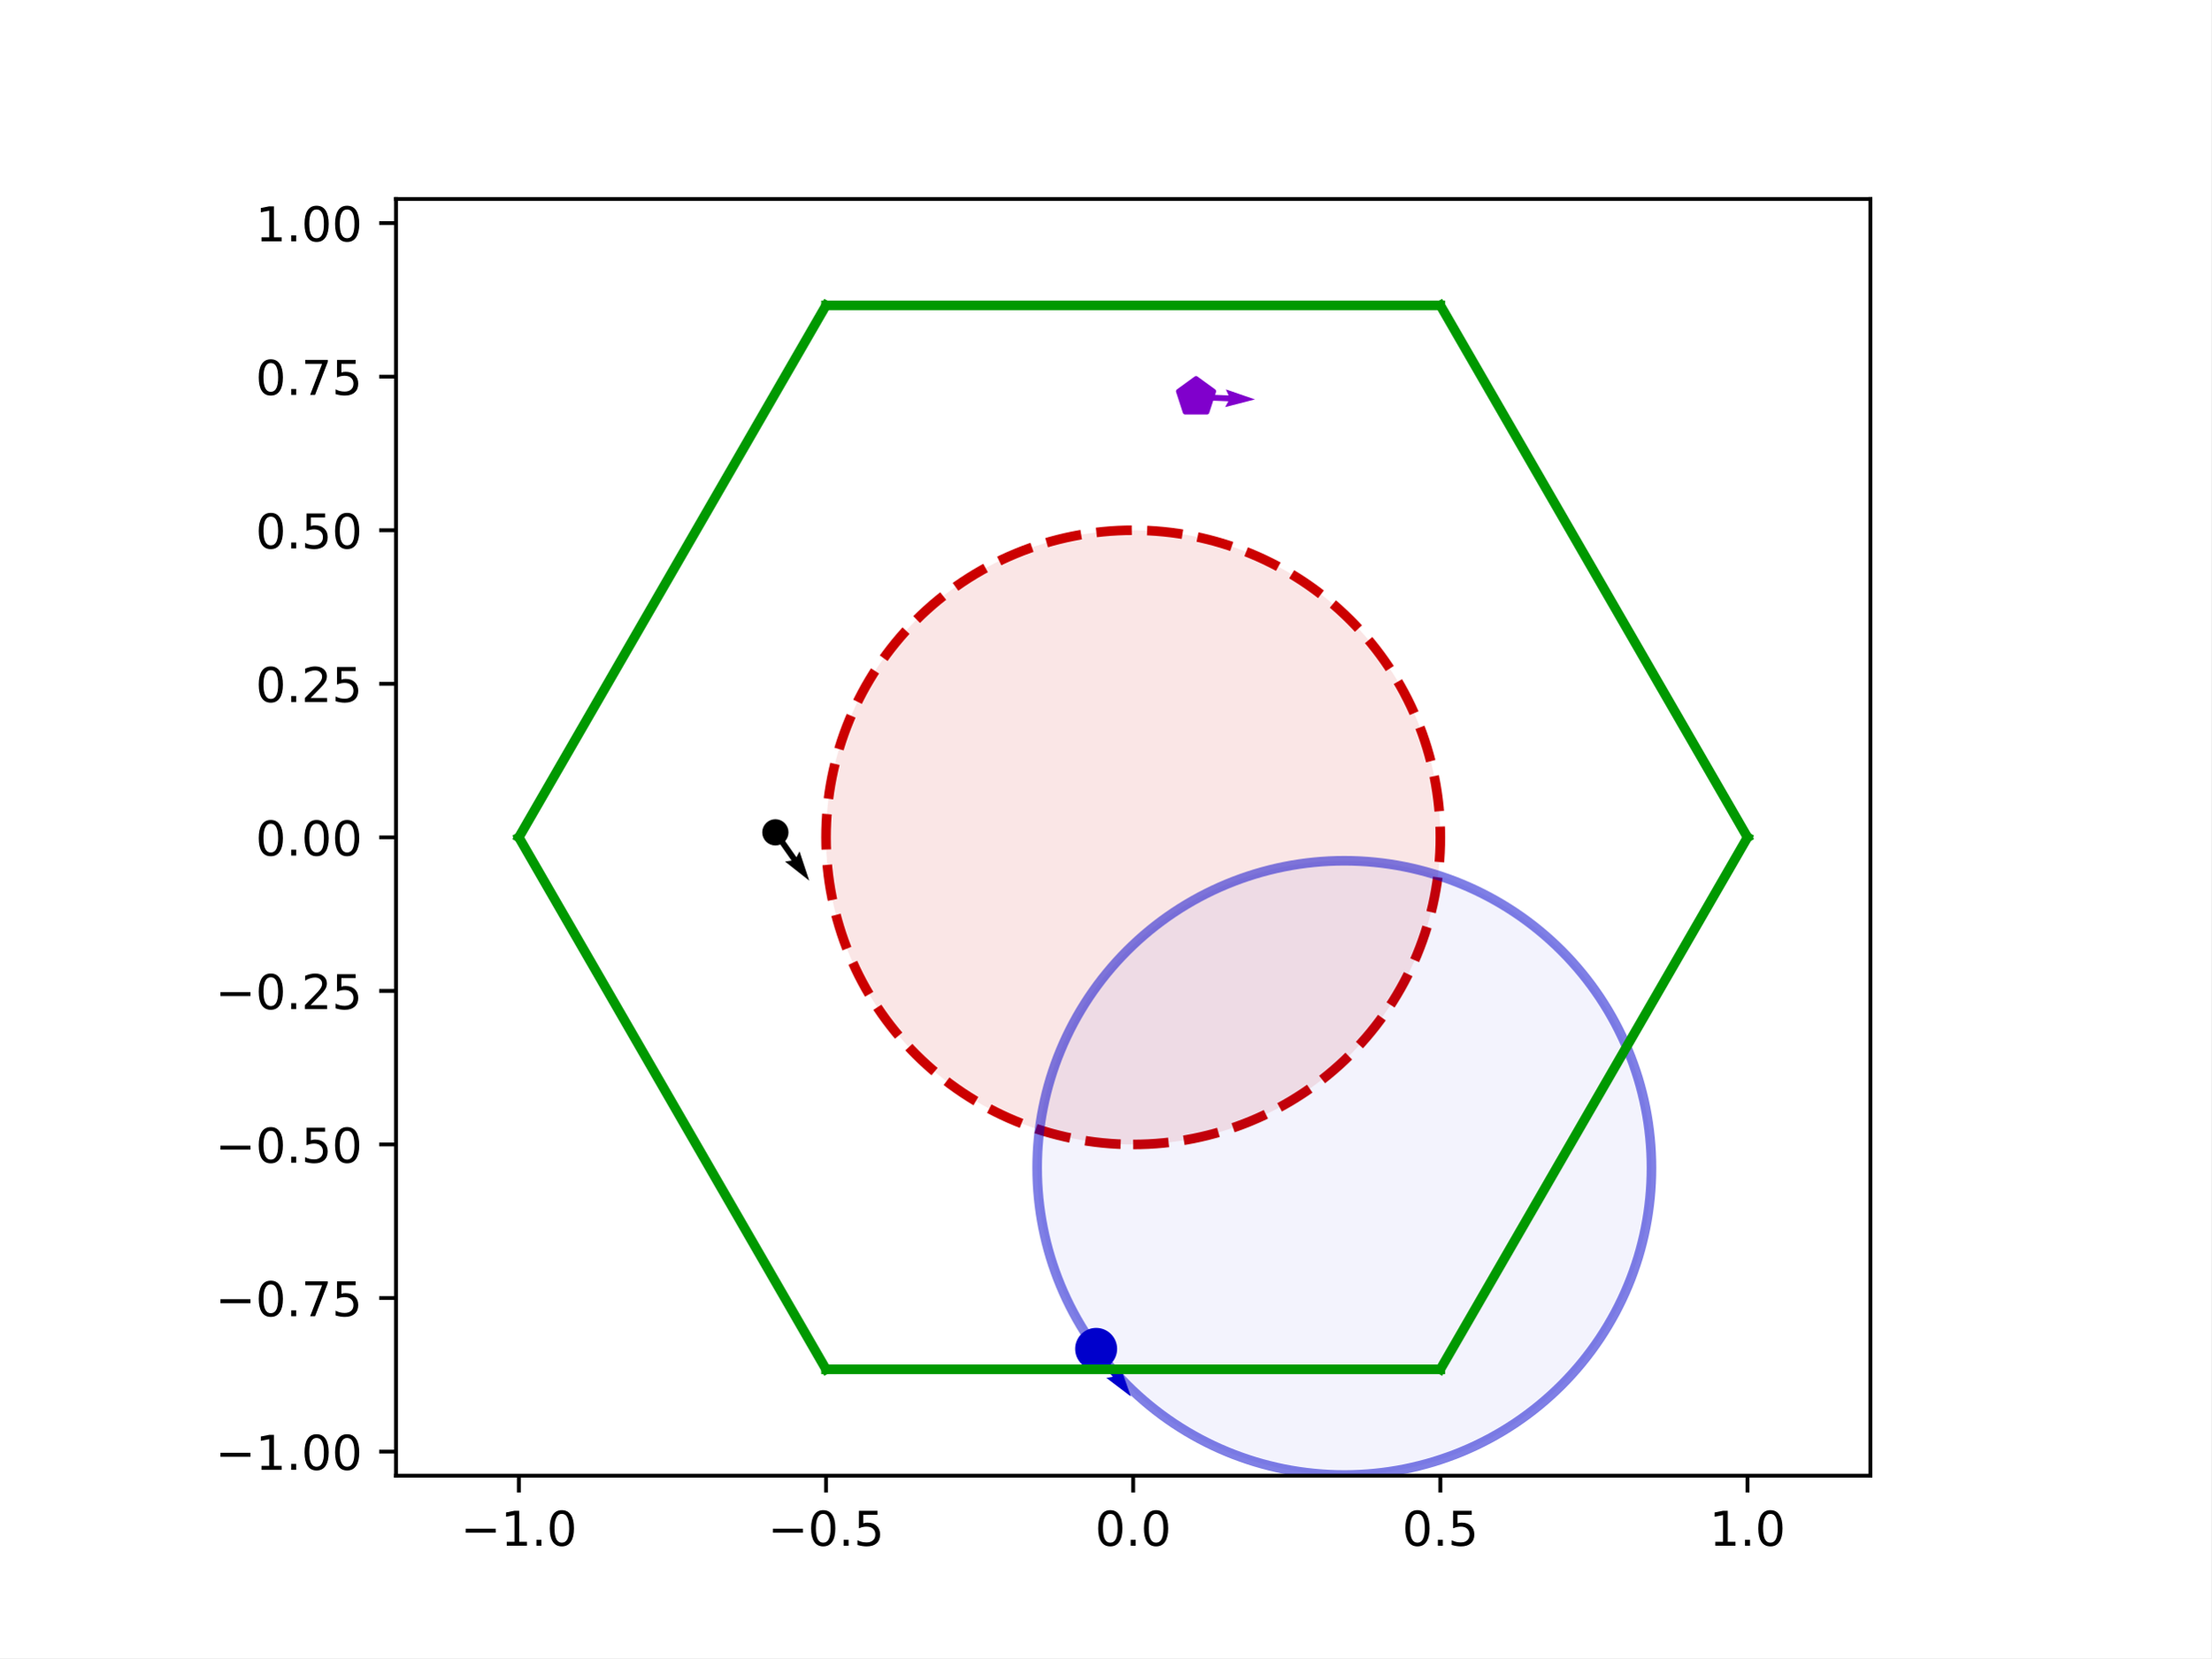
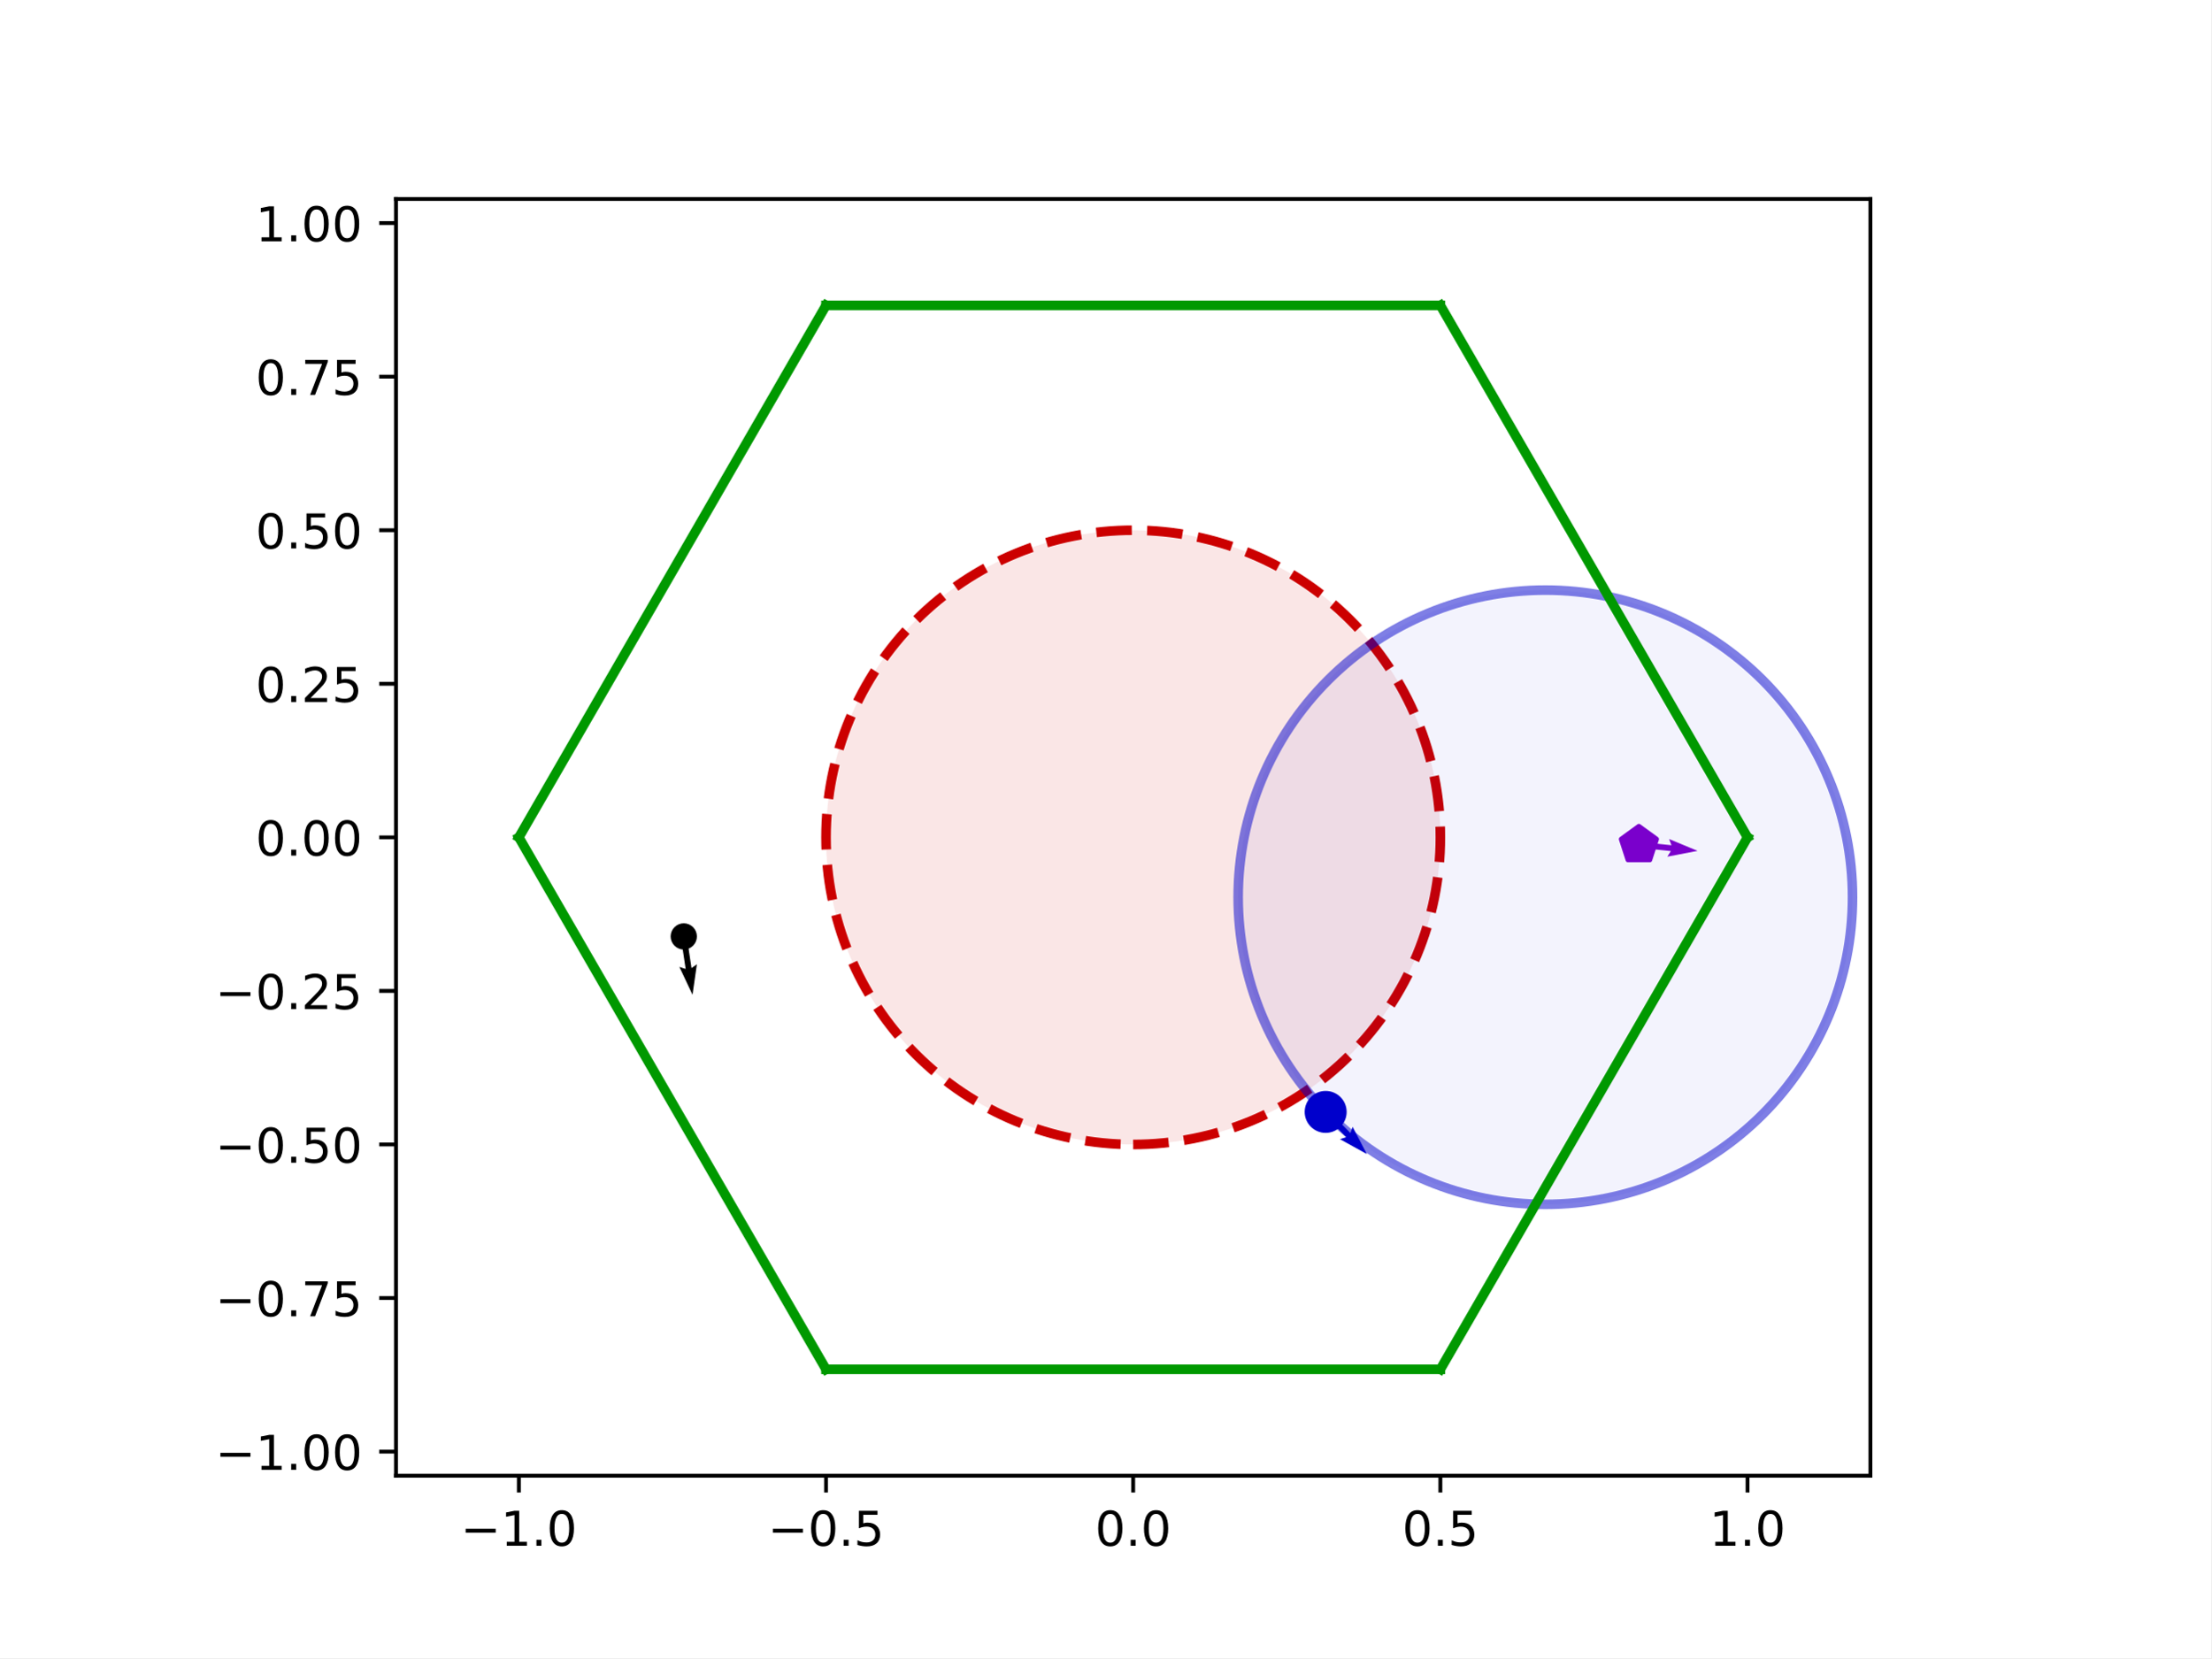
<svg xmlns="http://www.w3.org/2000/svg" xmlns:xlink="http://www.w3.org/1999/xlink" height="345.6pt" version="1.1" viewBox="0 0 460.8 345.6" width="460.8pt">
  <defs>
    <style type="text/css">
*{stroke-linecap:butt;stroke-linejoin:round;}
  </style>
  </defs>
  <g id="figure_1">
    <g id="patch_1">
      <path d="M 0 345.6  L 460.8 345.6  L 460.8 0  L 0 0  z " style="fill:#ffffff;" />
    </g>
    <g id="axes_1">
      <g id="patch_2">
        <path d="M 82.52 307.584  L 389.8 307.584  L 389.8 41.472  L 82.52 41.472  z " style="fill:#ffffff;" />
      </g>
      <g id="PathCollection_1">
        <defs>
-           <path d="M 0 2.236  C 0.593 2.236 1.162 2 1.581 1.581  C 2 1.162 2.236 0.593 2.236 0  C 2.236 -0.593 2 -1.162 1.581 -1.581  C 1.162 -2 0.593 -2.236 0 -2.236  C -0.593 -2.236 -1.162 -2 -1.581 -1.581  C -2 -1.162 -2.236 -0.593 -2.236 0  C -2.236 0.593 -2 1.162 -1.581 1.581  C -1.162 2 -0.593 2.236 0 2.236  z " id="m018769042c" style="stroke:#000000;" />
+           <path d="M 0 2.236  C 0.593 2.236 1.162 2 1.581 1.581  C 2 1.162 2.236 0.593 2.236 0  C 2.236 -0.593 2 -1.162 1.581 -1.581  C 1.162 -2 0.593 -2.236 0 -2.236  C -0.593 -2.236 -1.162 -2 -1.581 -1.581  C -2 -1.162 -2.236 -0.593 -2.236 0  C -2.236 0.593 -2 1.162 -1.581 1.581  C -1.162 2 -0.593 2.236 0 2.236  z " id="m5598a2c29e" style="stroke:#000000;" />
        </defs>
-         <g clip-path="url(#p00e800e935)">
-           <use style="stroke:#000000;" x="161.587" xlink:href="#m018769042c" y="173.487" />
+         <g clip-path="url(#pf4e7b12c61)">
+           <use style="stroke:#000000;" x="142.497" xlink:href="#m5598a2c29e" y="195.18" />
        </g>
      </g>
      <g id="Quiver_1">
-         <path clip-path="url(#p00e800e935)" d="M 162.09 173.135  L 165.971 178.67  L 166.624 177.461  L 168.643 183.551  L 163.605 179.578  L 164.965 179.375  L 161.083 173.84  L 162.09 173.135  " />
+         <path clip-path="url(#pf4e7b12c61)" d="M 143.105 195.089  L 144.106 201.775  L 145.23 200.985  L 144.317 207.336  L 141.584 201.531  L 142.89 201.957  L 141.889 195.271  L 143.105 195.089  " />
      </g>
      <g id="PathCollection_2">
        <defs>
-           <path d="M 0 -3.873  L -3.683 -1.197  L -2.276 3.133  L 2.276 3.133  L 3.683 -1.197  z " id="m23abb3c764" style="stroke:#8000cc;" />
+           <path d="M 0 -3.873  L -3.683 -1.197  L -2.276 3.133  L 2.276 3.133  L 3.683 -1.197  z " id="meaefad5769" style="stroke:#8000cc;" />
        </defs>
-         <g clip-path="url(#p00e800e935)">
-           <use style="fill:#8000cc;stroke:#8000cc;" x="249.261" xlink:href="#m23abb3c764" y="82.755" />
+         <g clip-path="url(#pf4e7b12c61)">
+           <use style="fill:#8000cc;stroke:#8000cc;" x="341.551" xlink:href="#meaefad5769" y="176.093" />
        </g>
      </g>
      <g id="Quiver_2">
-         <path clip-path="url(#p00e800e935)" d="M 249.286 82.141  L 256.041 82.412  L 255.476 81.159  L 261.543 83.247  L 255.328 84.843  L 255.992 83.64  L 249.237 83.369  L 249.286 82.141  " style="fill:#8000cc;" />
+         <path clip-path="url(#pf4e7b12c61)" d="M 341.614 175.482  L 348.339 176.17  L 347.852 174.885  L 353.778 177.345  L 347.477 178.553  L 348.213 177.393  L 341.488 176.704  L 341.614 175.482  " style="fill:#8000cc;" />
      </g>
      <g id="PathCollection_3">
        <defs>
-           <path d="M 0 3.873  C 1.027 3.873 2.012 3.465 2.739 2.739  C 3.465 2.012 3.873 1.027 3.873 0  C 3.873 -1.027 3.465 -2.012 2.739 -2.739  C 2.012 -3.465 1.027 -3.873 0 -3.873  C -1.027 -3.873 -2.012 -3.465 -2.739 -2.739  C -3.465 -2.012 -3.873 -1.027 -3.873 0  C -3.873 1.027 -3.465 2.012 -2.739 2.739  C -2.012 3.465 -1.027 3.873 0 3.873  z " id="m6a2ee775c8" style="stroke:#0000cc;" />
+           <path d="M 0 3.873  C 1.027 3.873 2.012 3.465 2.739 2.739  C 3.465 2.012 3.873 1.027 3.873 0  C 3.873 -1.027 3.465 -2.012 2.739 -2.739  C 2.012 -3.465 1.027 -3.873 0 -3.873  C -1.027 -3.873 -2.012 -3.465 -2.739 -2.739  C -3.465 -2.012 -3.873 -1.027 -3.873 0  C -3.873 1.027 -3.465 2.012 -2.739 2.739  C -2.012 3.465 -1.027 3.873 0 3.873  z " id="m1d565e7185" style="stroke:#0000cc;" />
        </defs>
-         <g clip-path="url(#p00e800e935)">
-           <use style="fill:#0000cc;stroke:#0000cc;" x="228.438" xlink:href="#m6a2ee775c8" y="281.148" />
+         <g clip-path="url(#pf4e7b12c61)">
+           <use style="fill:#0000cc;stroke:#0000cc;" x="276.273" xlink:href="#m1d565e7185" y="231.756" />
        </g>
      </g>
      <g id="Quiver_3">
-         <path clip-path="url(#p00e800e935)" d="M 228.934 280.785  L 232.918 286.247  L 233.549 285.026  L 235.681 291.078  L 230.57 287.199  L 231.925 286.972  L 227.941 281.51  L 228.934 280.785  " style="fill:#0000cc;" />
+         <path clip-path="url(#pf4e7b12c61)" d="M 276.712 231.327  L 281.437 236.161  L 281.887 234.862  L 284.864 240.546  L 279.25 237.44  L 280.558 237.02  L 275.833 232.186  L 276.712 231.327  " style="fill:#0000cc;" />
      </g>
      <g id="patch_3">
-         <path clip-path="url(#p00e800e935)" d="M 236.16 238.545  C 253.137 238.545 269.422 231.799 281.427 219.795  C 293.431 207.79 300.177 191.505 300.177 174.528  C 300.177 157.551 293.431 141.266 281.427 129.261  C 269.422 117.257 253.137 110.511 236.16 110.511  C 219.183 110.511 202.898 117.257 190.893 129.261  C 178.889 141.266 172.143 157.551 172.143 174.528  C 172.143 191.505 178.889 207.79 190.893 219.795  C 202.898 231.799 219.183 238.545 236.16 238.545  z " style="fill:#cc0000;fill-opacity:0.1;stroke:#cc0000;stroke-dasharray:7.4,3.2;stroke-dashoffset:0;stroke-linejoin:miter;stroke-width:2;" />
+         <path clip-path="url(#pf4e7b12c61)" d="M 236.16 238.545  C 253.137 238.545 269.422 231.799 281.427 219.795  C 293.431 207.79 300.177 191.505 300.177 174.528  C 300.177 157.551 293.431 141.266 281.427 129.261  C 269.422 117.257 253.137 110.511 236.16 110.511  C 219.183 110.511 202.898 117.257 190.893 129.261  C 178.889 141.266 172.143 157.551 172.143 174.528  C 172.143 191.505 178.889 207.79 190.893 219.795  C 202.898 231.799 219.183 238.545 236.16 238.545  z " style="fill:#cc0000;fill-opacity:0.1;stroke:#cc0000;stroke-dasharray:7.4,3.2;stroke-dashoffset:0;stroke-linejoin:miter;stroke-width:2;" />
      </g>
      <g id="patch_4">
-         <path clip-path="url(#p00e800e935)" d="M 280.159 307.441  C 297.137 307.441 313.421 300.696 325.426 288.691  C 337.431 276.686 344.176 260.402 344.176 243.425  C 344.176 226.447 337.431 210.163 325.426 198.158  C 313.421 186.153 297.137 179.408 280.159 179.408  C 263.182 179.408 246.897 186.153 234.893 198.158  C 222.888 210.163 216.143 226.447 216.143 243.425  C 216.143 260.402 222.888 276.686 234.893 288.691  C 246.897 300.696 263.182 307.441 280.159 307.441  z " style="fill:#0000cc;fill-opacity:0.05;stroke:#0000cc;stroke-linejoin:miter;stroke-opacity:0.5;stroke-width:2;" />
+         <path clip-path="url(#pf4e7b12c61)" d="M 322.054 251.027  C 339.031 251.027 355.316 244.282 367.321 232.277  C 379.325 220.272 386.071 203.988 386.071 187.01  C 386.071 170.033 379.325 153.748 367.321 141.744  C 355.316 129.739 339.031 122.994 322.054 122.994  C 305.077 122.994 288.792 129.739 276.787 141.744  C 264.783 153.748 258.037 170.033 258.037 187.01  C 258.037 203.988 264.783 220.272 276.787 232.277  C 288.792 244.282 305.077 251.027 322.054 251.027  z " style="fill:#0000cc;fill-opacity:0.05;stroke:#0000cc;stroke-linejoin:miter;stroke-opacity:0.5;stroke-width:2;" />
      </g>
      <g id="matplotlib.axis_1">
        <g id="xtick_1">
          <g id="line2d_1">
            <defs>
-               <path d="M 0 0  L 0 3.5  " id="mdf7c7b65ba" style="stroke:#000000;stroke-width:0.8;" />
-             </defs>
-             <g>
-               <use style="stroke:#000000;stroke-width:0.8;" x="108.127" xlink:href="#mdf7c7b65ba" y="307.584" />
+               <path d="M 0 0  L 0 3.5  " id="mce2200b1fc" style="stroke:#000000;stroke-width:0.8;" />
+             </defs>
+             <g>
+               <use style="stroke:#000000;stroke-width:0.8;" x="108.127" xlink:href="#mce2200b1fc" y="307.584" />
            </g>
          </g>
          <g id="text_1">
            <defs>
              <path d="M 10.594 35.5  L 73.188 35.5  L 73.188 27.203  L 10.594 27.203  z " id="DejaVuSans-8722" />
              <path d="M 12.406 8.297  L 28.516 8.297  L 28.516 63.922  L 10.984 60.406  L 10.984 69.391  L 28.422 72.906  L 38.281 72.906  L 38.281 8.297  L 54.391 8.297  L 54.391 0  L 12.406 0  z " id="DejaVuSans-49" />
              <path d="M 10.688 12.406  L 21 12.406  L 21 0  L 10.688 0  z " id="DejaVuSans-46" />
              <path d="M 31.781 66.406  Q 24.172 66.406 20.328 58.906  Q 16.5 51.422 16.5 36.375  Q 16.5 21.391 20.328 13.891  Q 24.172 6.391 31.781 6.391  Q 39.453 6.391 43.281 13.891  Q 47.125 21.391 47.125 36.375  Q 47.125 51.422 43.281 58.906  Q 39.453 66.406 31.781 66.406  z M 31.781 74.219  Q 44.047 74.219 50.516 64.516  Q 56.984 54.828 56.984 36.375  Q 56.984 17.969 50.516 8.266  Q 44.047 -1.422 31.781 -1.422  Q 19.531 -1.422 13.062 8.266  Q 6.594 17.969 6.594 36.375  Q 6.594 54.828 13.062 64.516  Q 19.531 74.219 31.781 74.219  z " id="DejaVuSans-48" />
            </defs>
            <g transform="translate(95.9854 322.1824)scale(0.1 -0.1)">
              <use xlink:href="#DejaVuSans-8722" />
              <use x="83.789" xlink:href="#DejaVuSans-49" />
              <use x="147.412" xlink:href="#DejaVuSans-46" />
              <use x="179.199" xlink:href="#DejaVuSans-48" />
            </g>
          </g>
        </g>
        <g id="xtick_2">
          <g id="line2d_2">
            <g>
-               <use style="stroke:#000000;stroke-width:0.8;" x="172.143" xlink:href="#mdf7c7b65ba" y="307.584" />
+               <use style="stroke:#000000;stroke-width:0.8;" x="172.143" xlink:href="#mce2200b1fc" y="307.584" />
            </g>
          </g>
          <g id="text_2">
            <defs>
              <path d="M 10.797 72.906  L 49.516 72.906  L 49.516 64.594  L 19.828 64.594  L 19.828 46.734  Q 21.969 47.469 24.109 47.828  Q 26.266 48.188 28.422 48.188  Q 40.625 48.188 47.75 41.5  Q 54.891 34.812 54.891 23.391  Q 54.891 11.625 47.562 5.094  Q 40.234 -1.422 26.906 -1.422  Q 22.312 -1.422 17.547 -0.641  Q 12.797 0.141 7.719 1.703  L 7.719 11.625  Q 12.109 9.234 16.797 8.062  Q 21.484 6.891 26.703 6.891  Q 35.156 6.891 40.078 11.328  Q 45.016 15.766 45.016 23.391  Q 45.016 31 40.078 35.438  Q 35.156 39.891 26.703 39.891  Q 22.75 39.891 18.812 39.016  Q 14.891 38.141 10.797 36.281  z " id="DejaVuSans-53" />
            </defs>
            <g transform="translate(160.002 322.1824)scale(0.1 -0.1)">
              <use xlink:href="#DejaVuSans-8722" />
              <use x="83.789" xlink:href="#DejaVuSans-48" />
              <use x="147.412" xlink:href="#DejaVuSans-46" />
              <use x="179.199" xlink:href="#DejaVuSans-53" />
            </g>
          </g>
        </g>
        <g id="xtick_3">
          <g id="line2d_3">
            <g>
-               <use style="stroke:#000000;stroke-width:0.8;" x="236.16" xlink:href="#mdf7c7b65ba" y="307.584" />
+               <use style="stroke:#000000;stroke-width:0.8;" x="236.16" xlink:href="#mce2200b1fc" y="307.584" />
            </g>
          </g>
          <g id="text_3">
            <g transform="translate(228.2084 322.1824)scale(0.1 -0.1)">
              <use xlink:href="#DejaVuSans-48" />
              <use x="63.623" xlink:href="#DejaVuSans-46" />
              <use x="95.41" xlink:href="#DejaVuSans-48" />
            </g>
          </g>
        </g>
        <g id="xtick_4">
          <g id="line2d_4">
            <g>
-               <use style="stroke:#000000;stroke-width:0.8;" x="300.177" xlink:href="#mdf7c7b65ba" y="307.584" />
+               <use style="stroke:#000000;stroke-width:0.8;" x="300.177" xlink:href="#mce2200b1fc" y="307.584" />
            </g>
          </g>
          <g id="text_4">
            <g transform="translate(292.225 322.1824)scale(0.1 -0.1)">
              <use xlink:href="#DejaVuSans-48" />
              <use x="63.623" xlink:href="#DejaVuSans-46" />
              <use x="95.41" xlink:href="#DejaVuSans-53" />
            </g>
          </g>
        </g>
        <g id="xtick_5">
          <g id="line2d_5">
            <g>
-               <use style="stroke:#000000;stroke-width:0.8;" x="364.193" xlink:href="#mdf7c7b65ba" y="307.584" />
+               <use style="stroke:#000000;stroke-width:0.8;" x="364.193" xlink:href="#mce2200b1fc" y="307.584" />
            </g>
          </g>
          <g id="text_5">
            <g transform="translate(356.2416 322.1824)scale(0.1 -0.1)">
              <use xlink:href="#DejaVuSans-49" />
              <use x="63.623" xlink:href="#DejaVuSans-46" />
              <use x="95.41" xlink:href="#DejaVuSans-48" />
            </g>
          </g>
        </g>
      </g>
      <g id="matplotlib.axis_2">
        <g id="ytick_1">
          <g id="line2d_6">
            <defs>
-               <path d="M 0 0  L -3.5 0  " id="m11c613687b" style="stroke:#000000;stroke-width:0.8;" />
-             </defs>
-             <g>
-               <use style="stroke:#000000;stroke-width:0.8;" x="82.52" xlink:href="#m11c613687b" y="302.561" />
+               <path d="M 0 0  L -3.5 0  " id="m696c4e8de2" style="stroke:#000000;stroke-width:0.8;" />
+             </defs>
+             <g>
+               <use style="stroke:#000000;stroke-width:0.8;" x="82.52" xlink:href="#m696c4e8de2" y="302.561" />
            </g>
          </g>
          <g id="text_6">
            <g transform="translate(44.87485 306.3604)scale(0.1 -0.1)">
              <use xlink:href="#DejaVuSans-8722" />
              <use x="83.789" xlink:href="#DejaVuSans-49" />
              <use x="147.412" xlink:href="#DejaVuSans-46" />
              <use x="179.199" xlink:href="#DejaVuSans-48" />
              <use x="242.822" xlink:href="#DejaVuSans-48" />
            </g>
          </g>
        </g>
        <g id="ytick_2">
          <g id="line2d_7">
            <g>
-               <use style="stroke:#000000;stroke-width:0.8;" x="82.52" xlink:href="#m11c613687b" y="270.553" />
+               <use style="stroke:#000000;stroke-width:0.8;" x="82.52" xlink:href="#m696c4e8de2" y="270.553" />
            </g>
          </g>
          <g id="text_7">
            <defs>
              <path d="M 8.203 72.906  L 55.078 72.906  L 55.078 68.703  L 28.609 0  L 18.312 0  L 43.219 64.594  L 8.203 64.594  z " id="DejaVuSans-55" />
            </defs>
            <g transform="translate(44.87485 274.3521)scale(0.1 -0.1)">
              <use xlink:href="#DejaVuSans-8722" />
              <use x="83.789" xlink:href="#DejaVuSans-48" />
              <use x="147.412" xlink:href="#DejaVuSans-46" />
              <use x="179.199" xlink:href="#DejaVuSans-55" />
              <use x="242.822" xlink:href="#DejaVuSans-53" />
            </g>
          </g>
        </g>
        <g id="ytick_3">
          <g id="line2d_8">
            <g>
-               <use style="stroke:#000000;stroke-width:0.8;" x="82.52" xlink:href="#m11c613687b" y="238.545" />
+               <use style="stroke:#000000;stroke-width:0.8;" x="82.52" xlink:href="#m696c4e8de2" y="238.545" />
            </g>
          </g>
          <g id="text_8">
            <g transform="translate(44.87485 242.3438)scale(0.1 -0.1)">
              <use xlink:href="#DejaVuSans-8722" />
              <use x="83.789" xlink:href="#DejaVuSans-48" />
              <use x="147.412" xlink:href="#DejaVuSans-46" />
              <use x="179.199" xlink:href="#DejaVuSans-53" />
              <use x="242.822" xlink:href="#DejaVuSans-48" />
            </g>
          </g>
        </g>
        <g id="ytick_4">
          <g id="line2d_9">
            <g>
-               <use style="stroke:#000000;stroke-width:0.8;" x="82.52" xlink:href="#m11c613687b" y="206.536" />
+               <use style="stroke:#000000;stroke-width:0.8;" x="82.52" xlink:href="#m696c4e8de2" y="206.536" />
            </g>
          </g>
          <g id="text_9">
            <defs>
              <path d="M 19.188 8.297  L 53.609 8.297  L 53.609 0  L 7.328 0  L 7.328 8.297  Q 12.938 14.109 22.625 23.891  Q 32.328 33.688 34.812 36.531  Q 39.547 41.844 41.422 45.531  Q 43.312 49.219 43.312 52.781  Q 43.312 58.594 39.234 62.25  Q 35.156 65.922 28.609 65.922  Q 23.969 65.922 18.812 64.312  Q 13.672 62.703 7.812 59.422  L 7.812 69.391  Q 13.766 71.781 18.938 73  Q 24.125 74.219 28.422 74.219  Q 39.75 74.219 46.484 68.547  Q 53.219 62.891 53.219 53.422  Q 53.219 48.922 51.531 44.891  Q 49.859 40.875 45.406 35.406  Q 44.188 33.984 37.641 27.219  Q 31.109 20.453 19.188 8.297  z " id="DejaVuSans-50" />
            </defs>
            <g transform="translate(44.87485 210.3355)scale(0.1 -0.1)">
              <use xlink:href="#DejaVuSans-8722" />
              <use x="83.789" xlink:href="#DejaVuSans-48" />
              <use x="147.412" xlink:href="#DejaVuSans-46" />
              <use x="179.199" xlink:href="#DejaVuSans-50" />
              <use x="242.822" xlink:href="#DejaVuSans-53" />
            </g>
          </g>
        </g>
        <g id="ytick_5">
          <g id="line2d_10">
            <g>
-               <use style="stroke:#000000;stroke-width:0.8;" x="82.52" xlink:href="#m11c613687b" y="174.528" />
+               <use style="stroke:#000000;stroke-width:0.8;" x="82.52" xlink:href="#m696c4e8de2" y="174.528" />
            </g>
          </g>
          <g id="text_10">
            <g transform="translate(53.25454 178.3272)scale(0.1 -0.1)">
              <use xlink:href="#DejaVuSans-48" />
              <use x="63.623" xlink:href="#DejaVuSans-46" />
              <use x="95.41" xlink:href="#DejaVuSans-48" />
              <use x="159.033" xlink:href="#DejaVuSans-48" />
            </g>
          </g>
        </g>
        <g id="ytick_6">
          <g id="line2d_11">
            <g>
-               <use style="stroke:#000000;stroke-width:0.8;" x="82.52" xlink:href="#m11c613687b" y="142.52" />
+               <use style="stroke:#000000;stroke-width:0.8;" x="82.52" xlink:href="#m696c4e8de2" y="142.52" />
            </g>
          </g>
          <g id="text_11">
            <g transform="translate(53.25454 146.3189)scale(0.1 -0.1)">
              <use xlink:href="#DejaVuSans-48" />
              <use x="63.623" xlink:href="#DejaVuSans-46" />
              <use x="95.41" xlink:href="#DejaVuSans-50" />
              <use x="159.033" xlink:href="#DejaVuSans-53" />
            </g>
          </g>
        </g>
        <g id="ytick_7">
          <g id="line2d_12">
            <g>
-               <use style="stroke:#000000;stroke-width:0.8;" x="82.52" xlink:href="#m11c613687b" y="110.511" />
+               <use style="stroke:#000000;stroke-width:0.8;" x="82.52" xlink:href="#m696c4e8de2" y="110.511" />
            </g>
          </g>
          <g id="text_12">
            <g transform="translate(53.25454 114.3106)scale(0.1 -0.1)">
              <use xlink:href="#DejaVuSans-48" />
              <use x="63.623" xlink:href="#DejaVuSans-46" />
              <use x="95.41" xlink:href="#DejaVuSans-53" />
              <use x="159.033" xlink:href="#DejaVuSans-48" />
            </g>
          </g>
        </g>
        <g id="ytick_8">
          <g id="line2d_13">
            <g>
-               <use style="stroke:#000000;stroke-width:0.8;" x="82.52" xlink:href="#m11c613687b" y="78.503" />
+               <use style="stroke:#000000;stroke-width:0.8;" x="82.52" xlink:href="#m696c4e8de2" y="78.503" />
            </g>
          </g>
          <g id="text_13">
            <g transform="translate(53.25454 82.30232)scale(0.1 -0.1)">
              <use xlink:href="#DejaVuSans-48" />
              <use x="63.623" xlink:href="#DejaVuSans-46" />
              <use x="95.41" xlink:href="#DejaVuSans-55" />
              <use x="159.033" xlink:href="#DejaVuSans-53" />
            </g>
          </g>
        </g>
        <g id="ytick_9">
          <g id="line2d_14">
            <g>
-               <use style="stroke:#000000;stroke-width:0.8;" x="82.52" xlink:href="#m11c613687b" y="46.495" />
+               <use style="stroke:#000000;stroke-width:0.8;" x="82.52" xlink:href="#m696c4e8de2" y="46.495" />
            </g>
          </g>
          <g id="text_14">
            <g transform="translate(53.25454 50.29402)scale(0.1 -0.1)">
              <use xlink:href="#DejaVuSans-49" />
              <use x="63.623" xlink:href="#DejaVuSans-46" />
              <use x="95.41" xlink:href="#DejaVuSans-48" />
              <use x="159.033" xlink:href="#DejaVuSans-48" />
            </g>
          </g>
        </g>
      </g>
      <g id="line2d_15">
-         <path clip-path="url(#p00e800e935)" d="M 300.177 63.648  L 172.143 63.648  " style="fill:none;stroke:#009900;stroke-linecap:square;stroke-width:2;" />
+         <path clip-path="url(#pf4e7b12c61)" d="M 300.177 63.648  L 172.143 63.648  " style="fill:none;stroke:#009900;stroke-linecap:square;stroke-width:2;" />
      </g>
      <g id="line2d_16">
-         <path clip-path="url(#p00e800e935)" d="M 172.143 63.648  L 108.127 174.528  " style="fill:none;stroke:#009900;stroke-linecap:square;stroke-width:2;" />
+         <path clip-path="url(#pf4e7b12c61)" d="M 172.143 63.648  L 108.127 174.528  " style="fill:none;stroke:#009900;stroke-linecap:square;stroke-width:2;" />
      </g>
      <g id="line2d_17">
-         <path clip-path="url(#p00e800e935)" d="M 108.127 174.528  L 172.143 285.408  " style="fill:none;stroke:#009900;stroke-linecap:square;stroke-width:2;" />
+         <path clip-path="url(#pf4e7b12c61)" d="M 108.127 174.528  L 172.143 285.408  " style="fill:none;stroke:#009900;stroke-linecap:square;stroke-width:2;" />
      </g>
      <g id="line2d_18">
-         <path clip-path="url(#p00e800e935)" d="M 172.143 285.408  L 300.177 285.408  " style="fill:none;stroke:#009900;stroke-linecap:square;stroke-width:2;" />
+         <path clip-path="url(#pf4e7b12c61)" d="M 172.143 285.408  L 300.177 285.408  " style="fill:none;stroke:#009900;stroke-linecap:square;stroke-width:2;" />
      </g>
      <g id="line2d_19">
-         <path clip-path="url(#p00e800e935)" d="M 300.177 285.408  L 364.193 174.528  " style="fill:none;stroke:#009900;stroke-linecap:square;stroke-width:2;" />
+         <path clip-path="url(#pf4e7b12c61)" d="M 300.177 285.408  L 364.193 174.528  " style="fill:none;stroke:#009900;stroke-linecap:square;stroke-width:2;" />
      </g>
      <g id="line2d_20">
-         <path clip-path="url(#p00e800e935)" d="M 364.193 174.528  L 300.177 63.648  " style="fill:none;stroke:#009900;stroke-linecap:square;stroke-width:2;" />
+         <path clip-path="url(#pf4e7b12c61)" d="M 364.193 174.528  L 300.177 63.648  " style="fill:none;stroke:#009900;stroke-linecap:square;stroke-width:2;" />
      </g>
      <g id="patch_5">
        <path d="M 82.52 307.584  L 82.52 41.472  " style="fill:none;stroke:#000000;stroke-linecap:square;stroke-linejoin:miter;stroke-width:0.8;" />
      </g>
      <g id="patch_6">
        <path d="M 389.8 307.584  L 389.8 41.472  " style="fill:none;stroke:#000000;stroke-linecap:square;stroke-linejoin:miter;stroke-width:0.8;" />
      </g>
      <g id="patch_7">
        <path d="M 82.52 307.584  L 389.8 307.584  " style="fill:none;stroke:#000000;stroke-linecap:square;stroke-linejoin:miter;stroke-width:0.8;" />
      </g>
      <g id="patch_8">
        <path d="M 82.52 41.472  L 389.8 41.472  " style="fill:none;stroke:#000000;stroke-linecap:square;stroke-linejoin:miter;stroke-width:0.8;" />
      </g>
    </g>
  </g>
  <defs>
-     <clipPath id="p00e800e935">
+     <clipPath id="pf4e7b12c61">
      <rect height="266.112" width="307.28" x="82.52" y="41.472" />
    </clipPath>
  </defs>
</svg>
